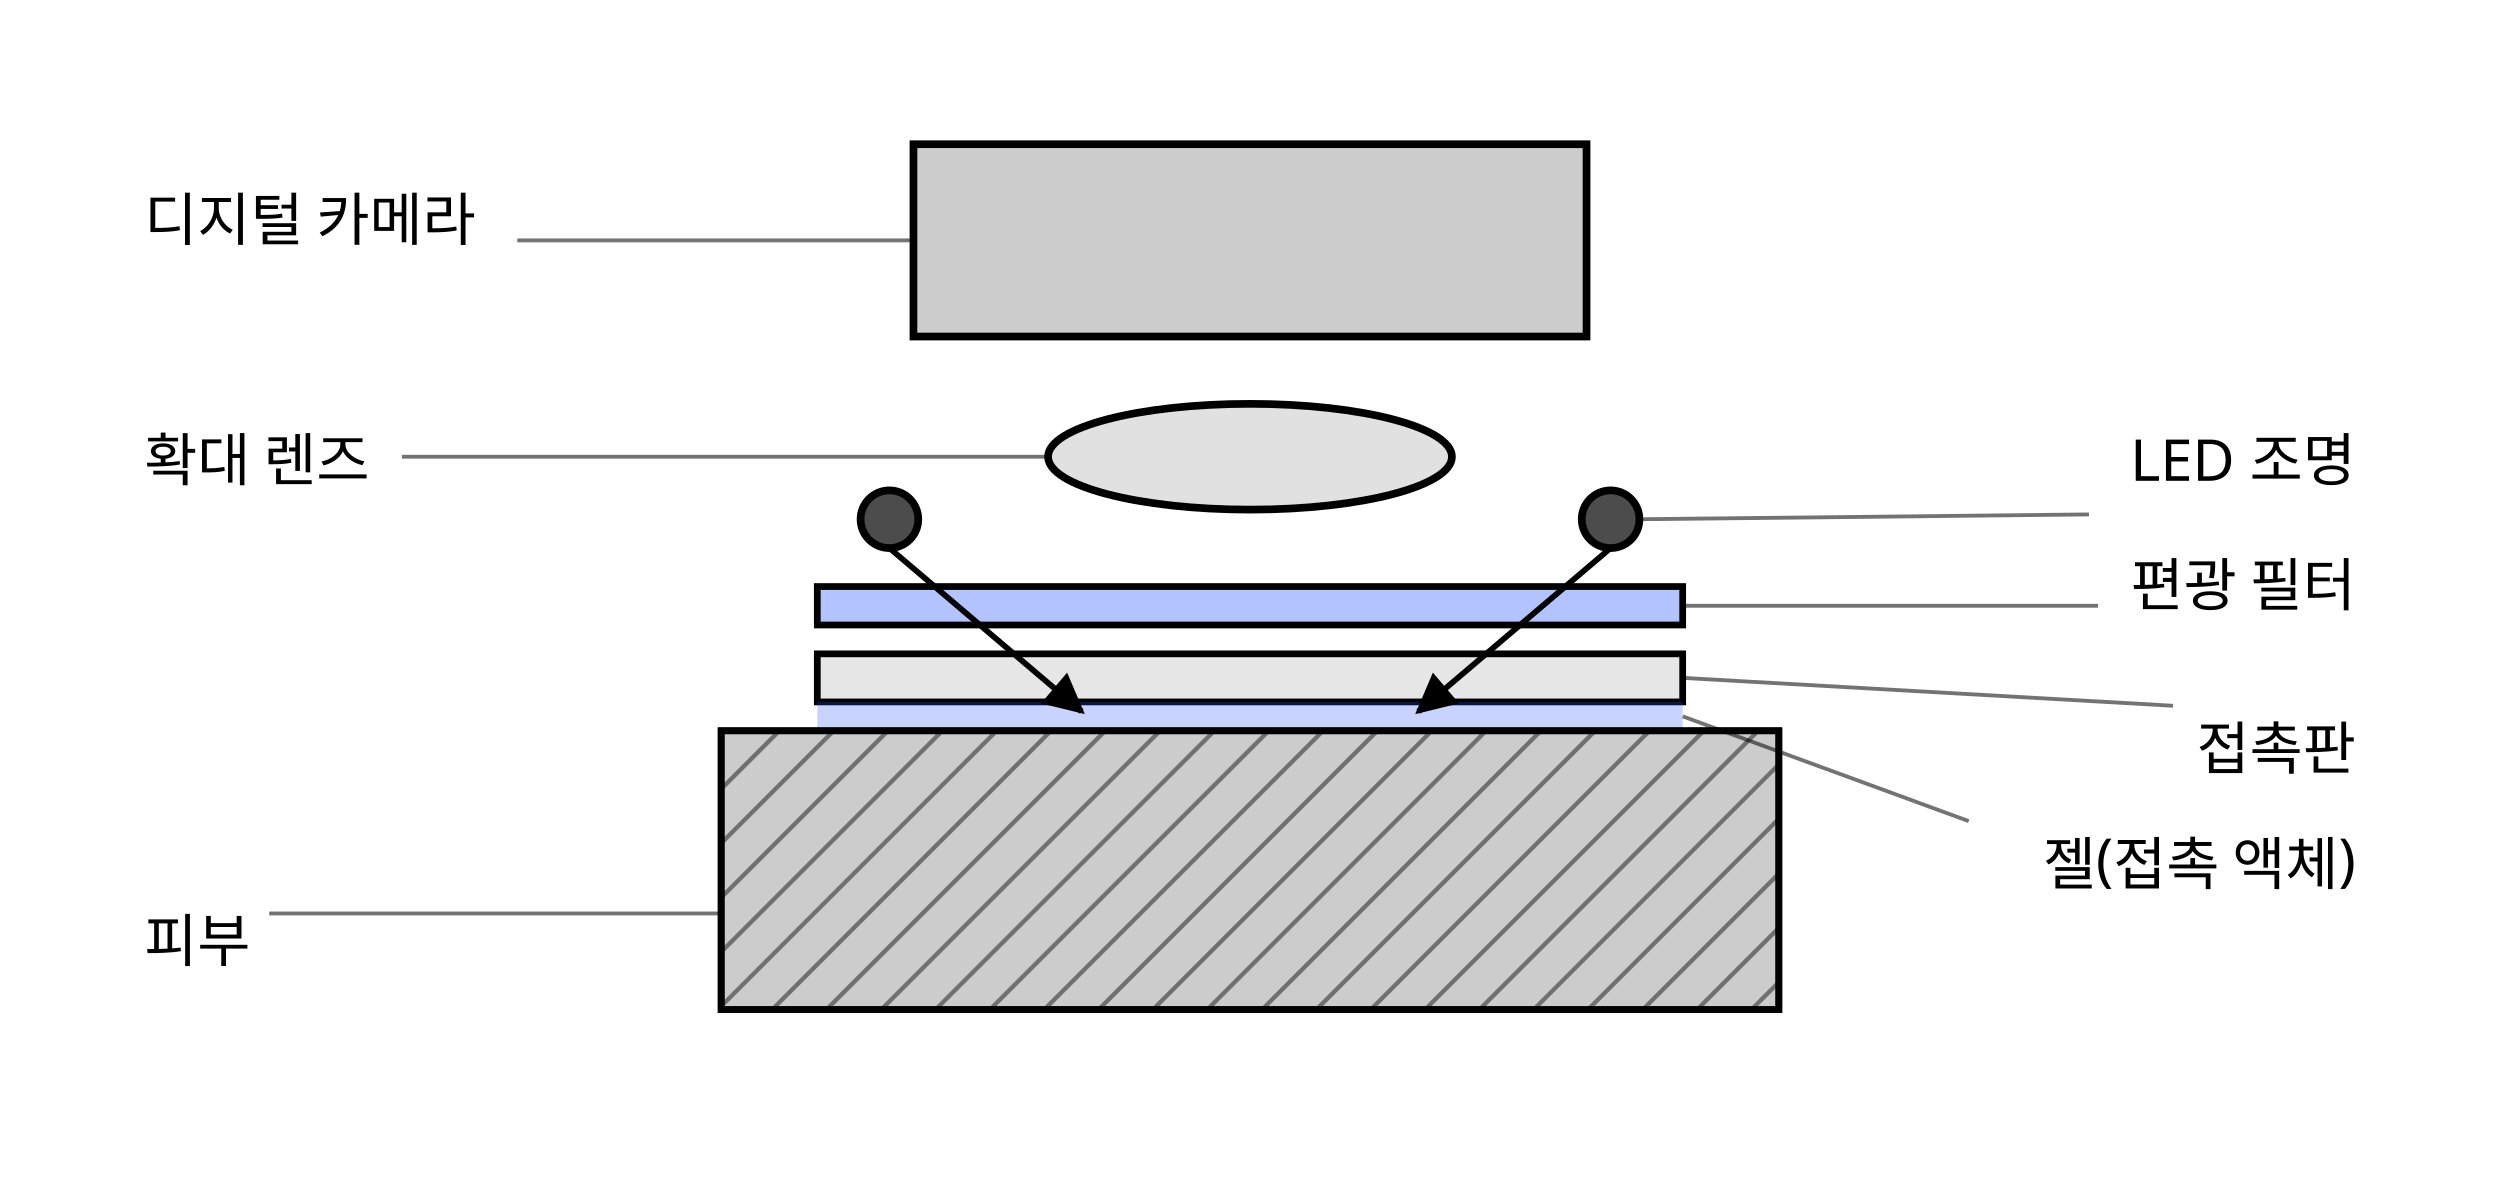
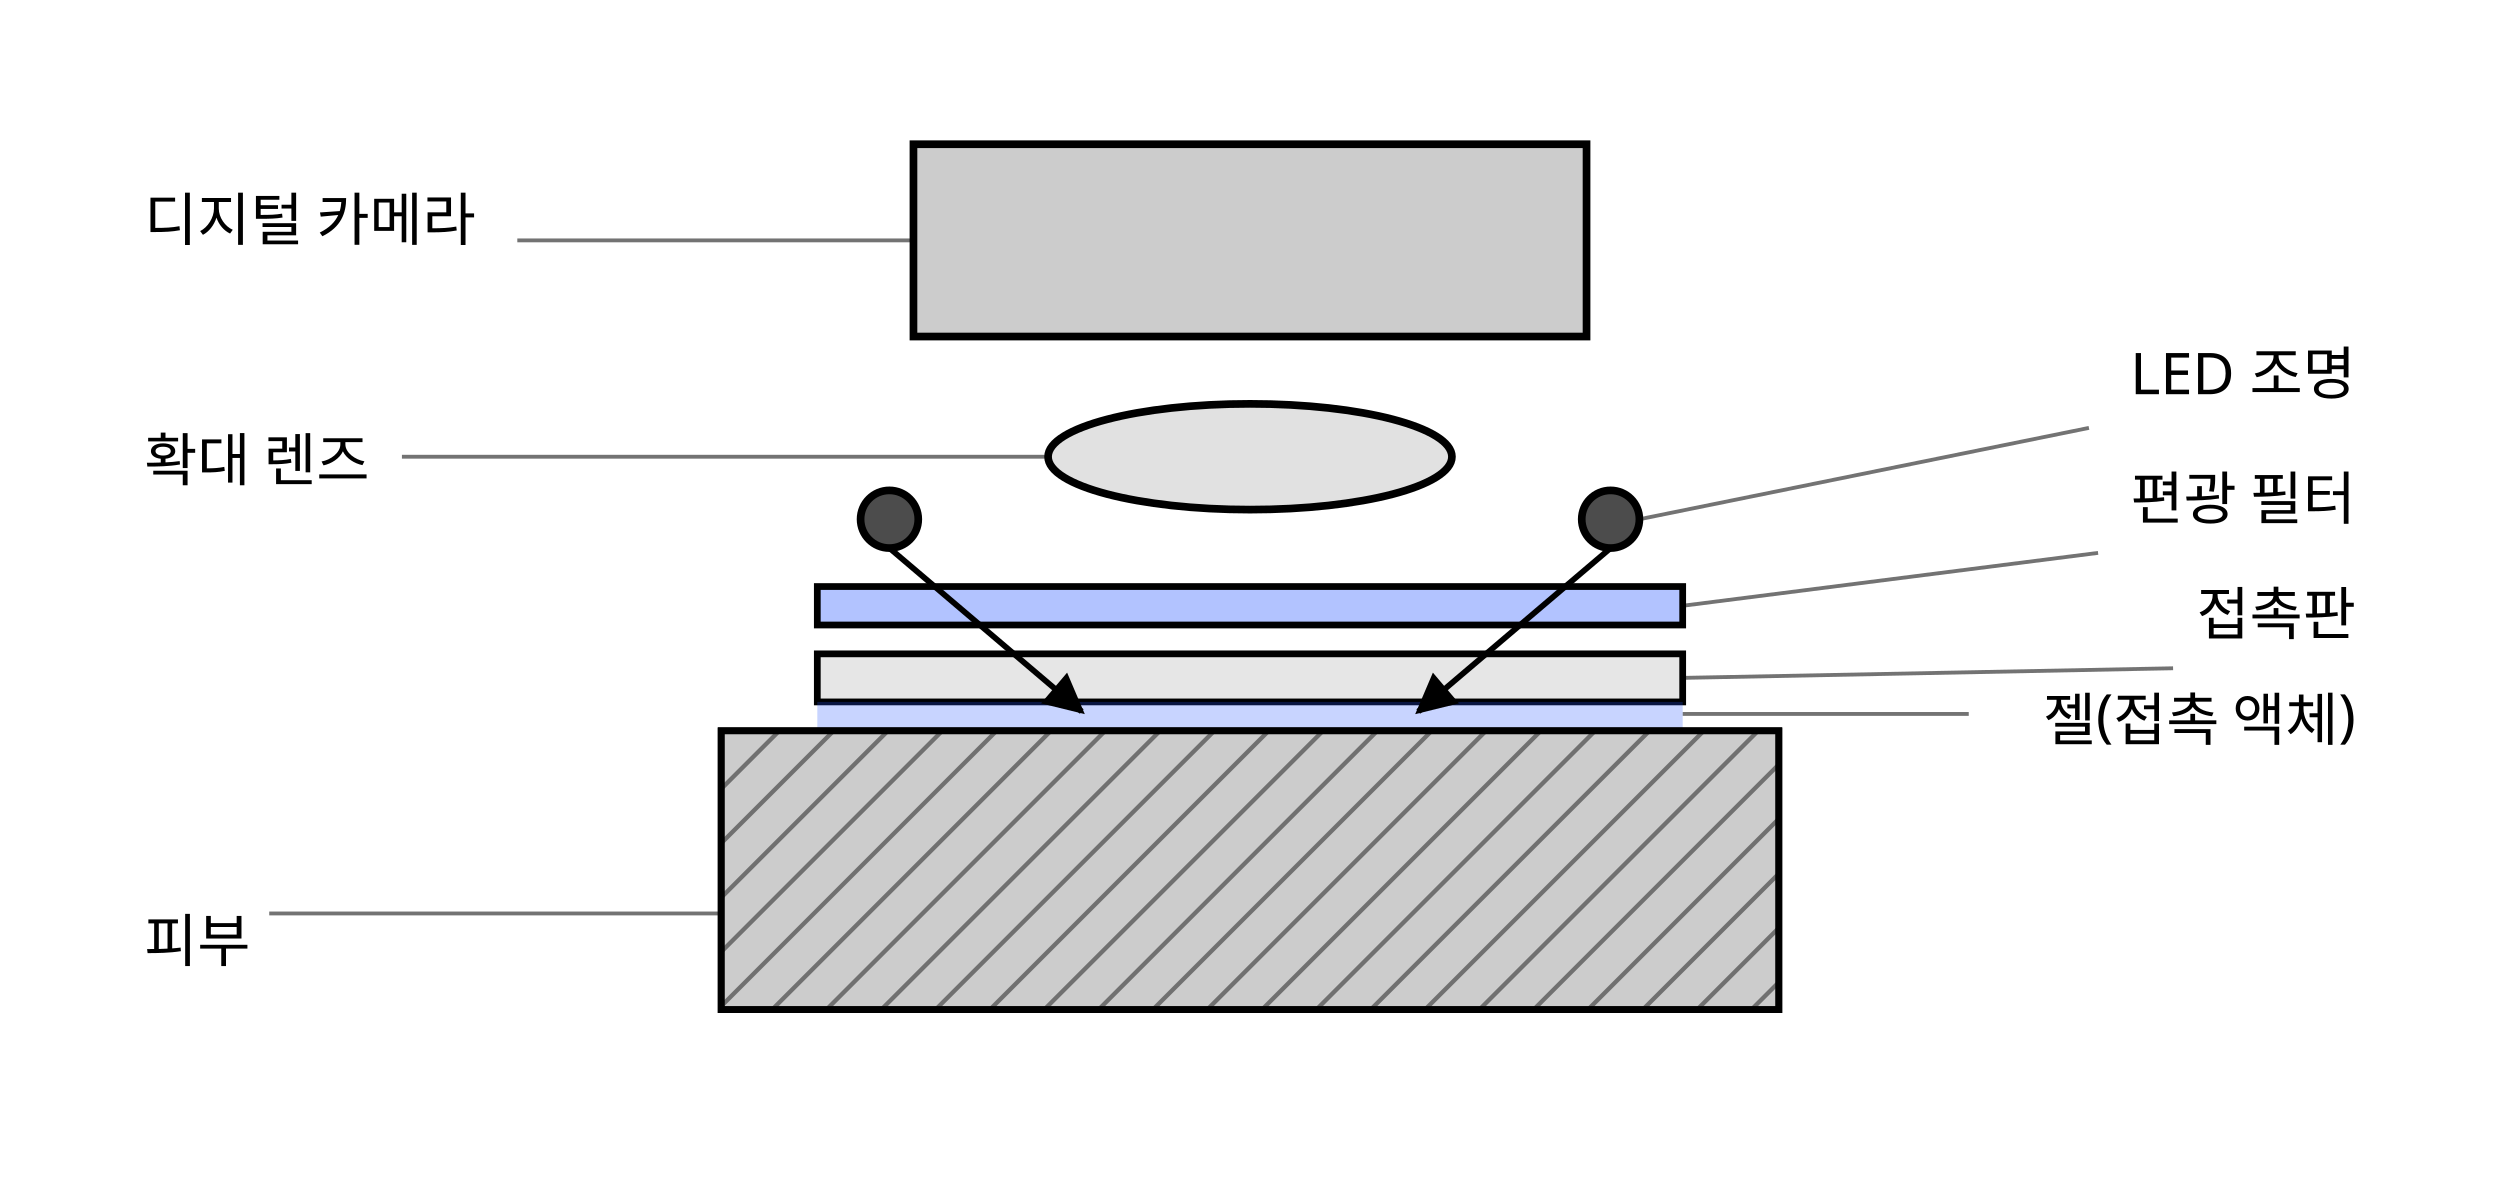
<svg xmlns="http://www.w3.org/2000/svg" class="si si-illus" viewBox="0 0 520 250" style="max-width:520px;color:var(--si-ink,var(--text,#1f2328))" role="img" aria-labelledby="dermoscopy-cosmetic-t" font-family="'Pretendard','Noto Sans KR','Apple SD Gothic Neo',sans-serif" font-size="13" fill="currentColor">
  <defs>
    <marker id="dermoscopy-cosmetic-ar" viewBox="0 0 10 10" refX="9" refY="5" markerWidth="7" markerHeight="7" orient="auto-start-reverse">
      <path d="M0,0L10,5L0,10z" style="fill:currentColor" />
    </marker>
  </defs>
  <line x1="190" y1="50" x2="107.6" y2="50" class="si-leader" style="stroke:currentColor" stroke-opacity="0.55" stroke-width="0.8" />
  <line x1="218" y1="95" x2="83.6" y2="95" class="si-leader" style="stroke:currentColor" stroke-opacity="0.55" stroke-width="0.8" />
  <line x1="150" y1="190" x2="56" y2="190" class="si-leader" style="stroke:currentColor" stroke-opacity="0.55" stroke-width="0.8" />
-   <line x1="341" y1="108" x2="434.5" y2="107" class="si-leader" style="stroke:currentColor" stroke-opacity="0.55" stroke-width="0.8" />
-   <line x1="350" y1="126" x2="436.4" y2="126" class="si-leader" style="stroke:currentColor" stroke-opacity="0.55" stroke-width="0.8" />
-   <line x1="350" y1="141" x2="452" y2="146.8" class="si-leader" style="stroke:currentColor" stroke-opacity="0.55" stroke-width="0.8" />
-   <line x1="350" y1="149" x2="409.5" y2="170.8" class="si-leader" style="stroke:currentColor" stroke-opacity="0.55" stroke-width="0.8" />
+   <line x1="341" y1="108" x2="434.5" y2="89" class="si-leader" style="stroke:currentColor" stroke-opacity="0.55" stroke-width="0.8" />
+   <line x1="350" y1="126" x2="436.4" y2="115" class="si-leader" style="stroke:currentColor" stroke-opacity="0.55" stroke-width="0.8" />
+   <line x1="350" y1="141" x2="452" y2="139" class="si-leader" style="stroke:currentColor" stroke-opacity="0.55" stroke-width="0.8" />
+   <line x1="350" y1="148.5" x2="409.5" y2="148.5" class="si-leader" style="stroke:currentColor" stroke-opacity="0.55" stroke-width="0.8" />
  <rect x="190" y="30" width="140" height="40" style="stroke:currentColor;fill:currentColor" stroke-width="1.6" fill-opacity="0.2" />
  <ellipse cx="260" cy="95" rx="42" ry="11" style="stroke:currentColor;fill:currentColor" stroke-width="1.6" fill-opacity="0.12" />
  <rect x="170" y="122" width="180" height="8" style="stroke:currentColor;fill:var(--si-accent,#2454ff)" stroke-width="1.4" fill-opacity="0.35" />
  <rect x="170" y="136" width="180" height="10" style="stroke:currentColor;fill:currentColor" stroke-width="1.4" fill-opacity="0.1" />
  <rect x="170" y="146" width="180" height="6" style="stroke:none;fill:var(--si-accent,#2454ff)" stroke-width="0.8" fill-opacity="0.25" />
  <rect x="150" y="152" width="220" height="58" style="stroke:currentColor;fill:currentColor" stroke-width="1.4" fill-opacity="0.2" />
  <line x1="150" y1="164.1" x2="162.1" y2="152" style="stroke:currentColor;fill:none" stroke-width="0.9" opacity="0.45" />
  <line x1="150" y1="175.4" x2="173.4" y2="152" style="stroke:currentColor;fill:none" stroke-width="0.9" opacity="0.45" />
  <line x1="150" y1="186.7" x2="184.7" y2="152" style="stroke:currentColor;fill:none" stroke-width="0.9" opacity="0.45" />
  <line x1="150" y1="198" x2="196" y2="152" style="stroke:currentColor;fill:none" stroke-width="0.9" opacity="0.45" />
  <line x1="150" y1="209.3" x2="207.3" y2="152" style="stroke:currentColor;fill:none" stroke-width="0.9" opacity="0.45" />
  <line x1="160.6" y1="210" x2="218.6" y2="152" style="stroke:currentColor;fill:none" stroke-width="0.9" opacity="0.45" />
  <line x1="171.9" y1="210" x2="229.9" y2="152" style="stroke:currentColor;fill:none" stroke-width="0.9" opacity="0.45" />
  <line x1="183.3" y1="210" x2="241.3" y2="152" style="stroke:currentColor;fill:none" stroke-width="0.9" opacity="0.45" />
  <line x1="194.6" y1="210" x2="252.6" y2="152" style="stroke:currentColor;fill:none" stroke-width="0.9" opacity="0.45" />
  <line x1="205.9" y1="210" x2="263.9" y2="152" style="stroke:currentColor;fill:none" stroke-width="0.9" opacity="0.45" />
  <line x1="217.2" y1="210" x2="275.2" y2="152" style="stroke:currentColor;fill:none" stroke-width="0.9" opacity="0.45" />
  <line x1="228.5" y1="210" x2="286.5" y2="152" style="stroke:currentColor;fill:none" stroke-width="0.9" opacity="0.45" />
  <line x1="239.8" y1="210" x2="297.8" y2="152" style="stroke:currentColor;fill:none" stroke-width="0.9" opacity="0.45" />
  <line x1="251.1" y1="210" x2="309.1" y2="152" style="stroke:currentColor;fill:none" stroke-width="0.9" opacity="0.45" />
  <line x1="262.5" y1="210" x2="320.5" y2="152" style="stroke:currentColor;fill:none" stroke-width="0.9" opacity="0.45" />
  <line x1="273.8" y1="210" x2="331.8" y2="152" style="stroke:currentColor;fill:none" stroke-width="0.9" opacity="0.45" />
  <line x1="285.1" y1="210" x2="343.1" y2="152" style="stroke:currentColor;fill:none" stroke-width="0.9" opacity="0.45" />
  <line x1="296.4" y1="210" x2="354.4" y2="152" style="stroke:currentColor;fill:none" stroke-width="0.9" opacity="0.45" />
  <line x1="307.7" y1="210" x2="365.7" y2="152" style="stroke:currentColor;fill:none" stroke-width="0.9" opacity="0.45" />
  <line x1="319" y1="210" x2="370" y2="159" style="stroke:currentColor;fill:none" stroke-width="0.9" opacity="0.45" />
  <line x1="330.3" y1="210" x2="370" y2="170.3" style="stroke:currentColor;fill:none" stroke-width="0.9" opacity="0.45" />
  <line x1="341.7" y1="210" x2="370" y2="181.7" style="stroke:currentColor;fill:none" stroke-width="0.9" opacity="0.45" />
  <line x1="353" y1="210" x2="370" y2="193" style="stroke:currentColor;fill:none" stroke-width="0.9" opacity="0.45" />
  <line x1="364.3" y1="210" x2="370" y2="204.3" style="stroke:currentColor;fill:none" stroke-width="0.9" opacity="0.45" />
  <rect x="150" y="152" width="220" height="58" style="stroke:currentColor;fill:none" stroke-width="1.4" />
  <circle cx="185" cy="108" r="6" style="stroke:currentColor;fill:currentColor" stroke-width="1.6" fill-opacity="0.7" />
  <circle cx="335" cy="108" r="6" style="stroke:currentColor;fill:currentColor" stroke-width="1.6" fill-opacity="0.7" />
  <line x1="185" y1="114" x2="225" y2="148" style="stroke:currentColor;fill:none" stroke-width="1.2" marker-end="url(#dermoscopy-cosmetic-ar)" />
  <line x1="335" y1="114" x2="295" y2="148" style="stroke:currentColor;fill:none" stroke-width="1.2" marker-end="url(#dermoscopy-cosmetic-ar)" />
  <text x="30" y="50" font-size="12">디지털 카메라</text>
  <text x="30" y="100" font-size="12">확대 렌즈</text>
  <text x="30" y="200" font-size="12">피부</text>
-   <text x="490" y="100" text-anchor="end" font-size="12">LED 조명</text>
-   <text x="490" y="126" text-anchor="end" font-size="12">편광 필터</text>
-   <text x="490" y="160" text-anchor="end" font-size="12">접촉판</text>
-   <text x="490" y="184" text-anchor="end" font-size="12">젤(접촉 액체)</text>
+   <text x="490" y="82" text-anchor="end" font-size="12">LED 조명</text>
+   <text x="490" y="108" text-anchor="end" font-size="12">편광 필터</text>
+   <text x="490" y="132" text-anchor="end" font-size="12">접촉판</text>
+   <text x="490" y="154" text-anchor="end" font-size="12">젤(접촉 액체)</text>
</svg>
